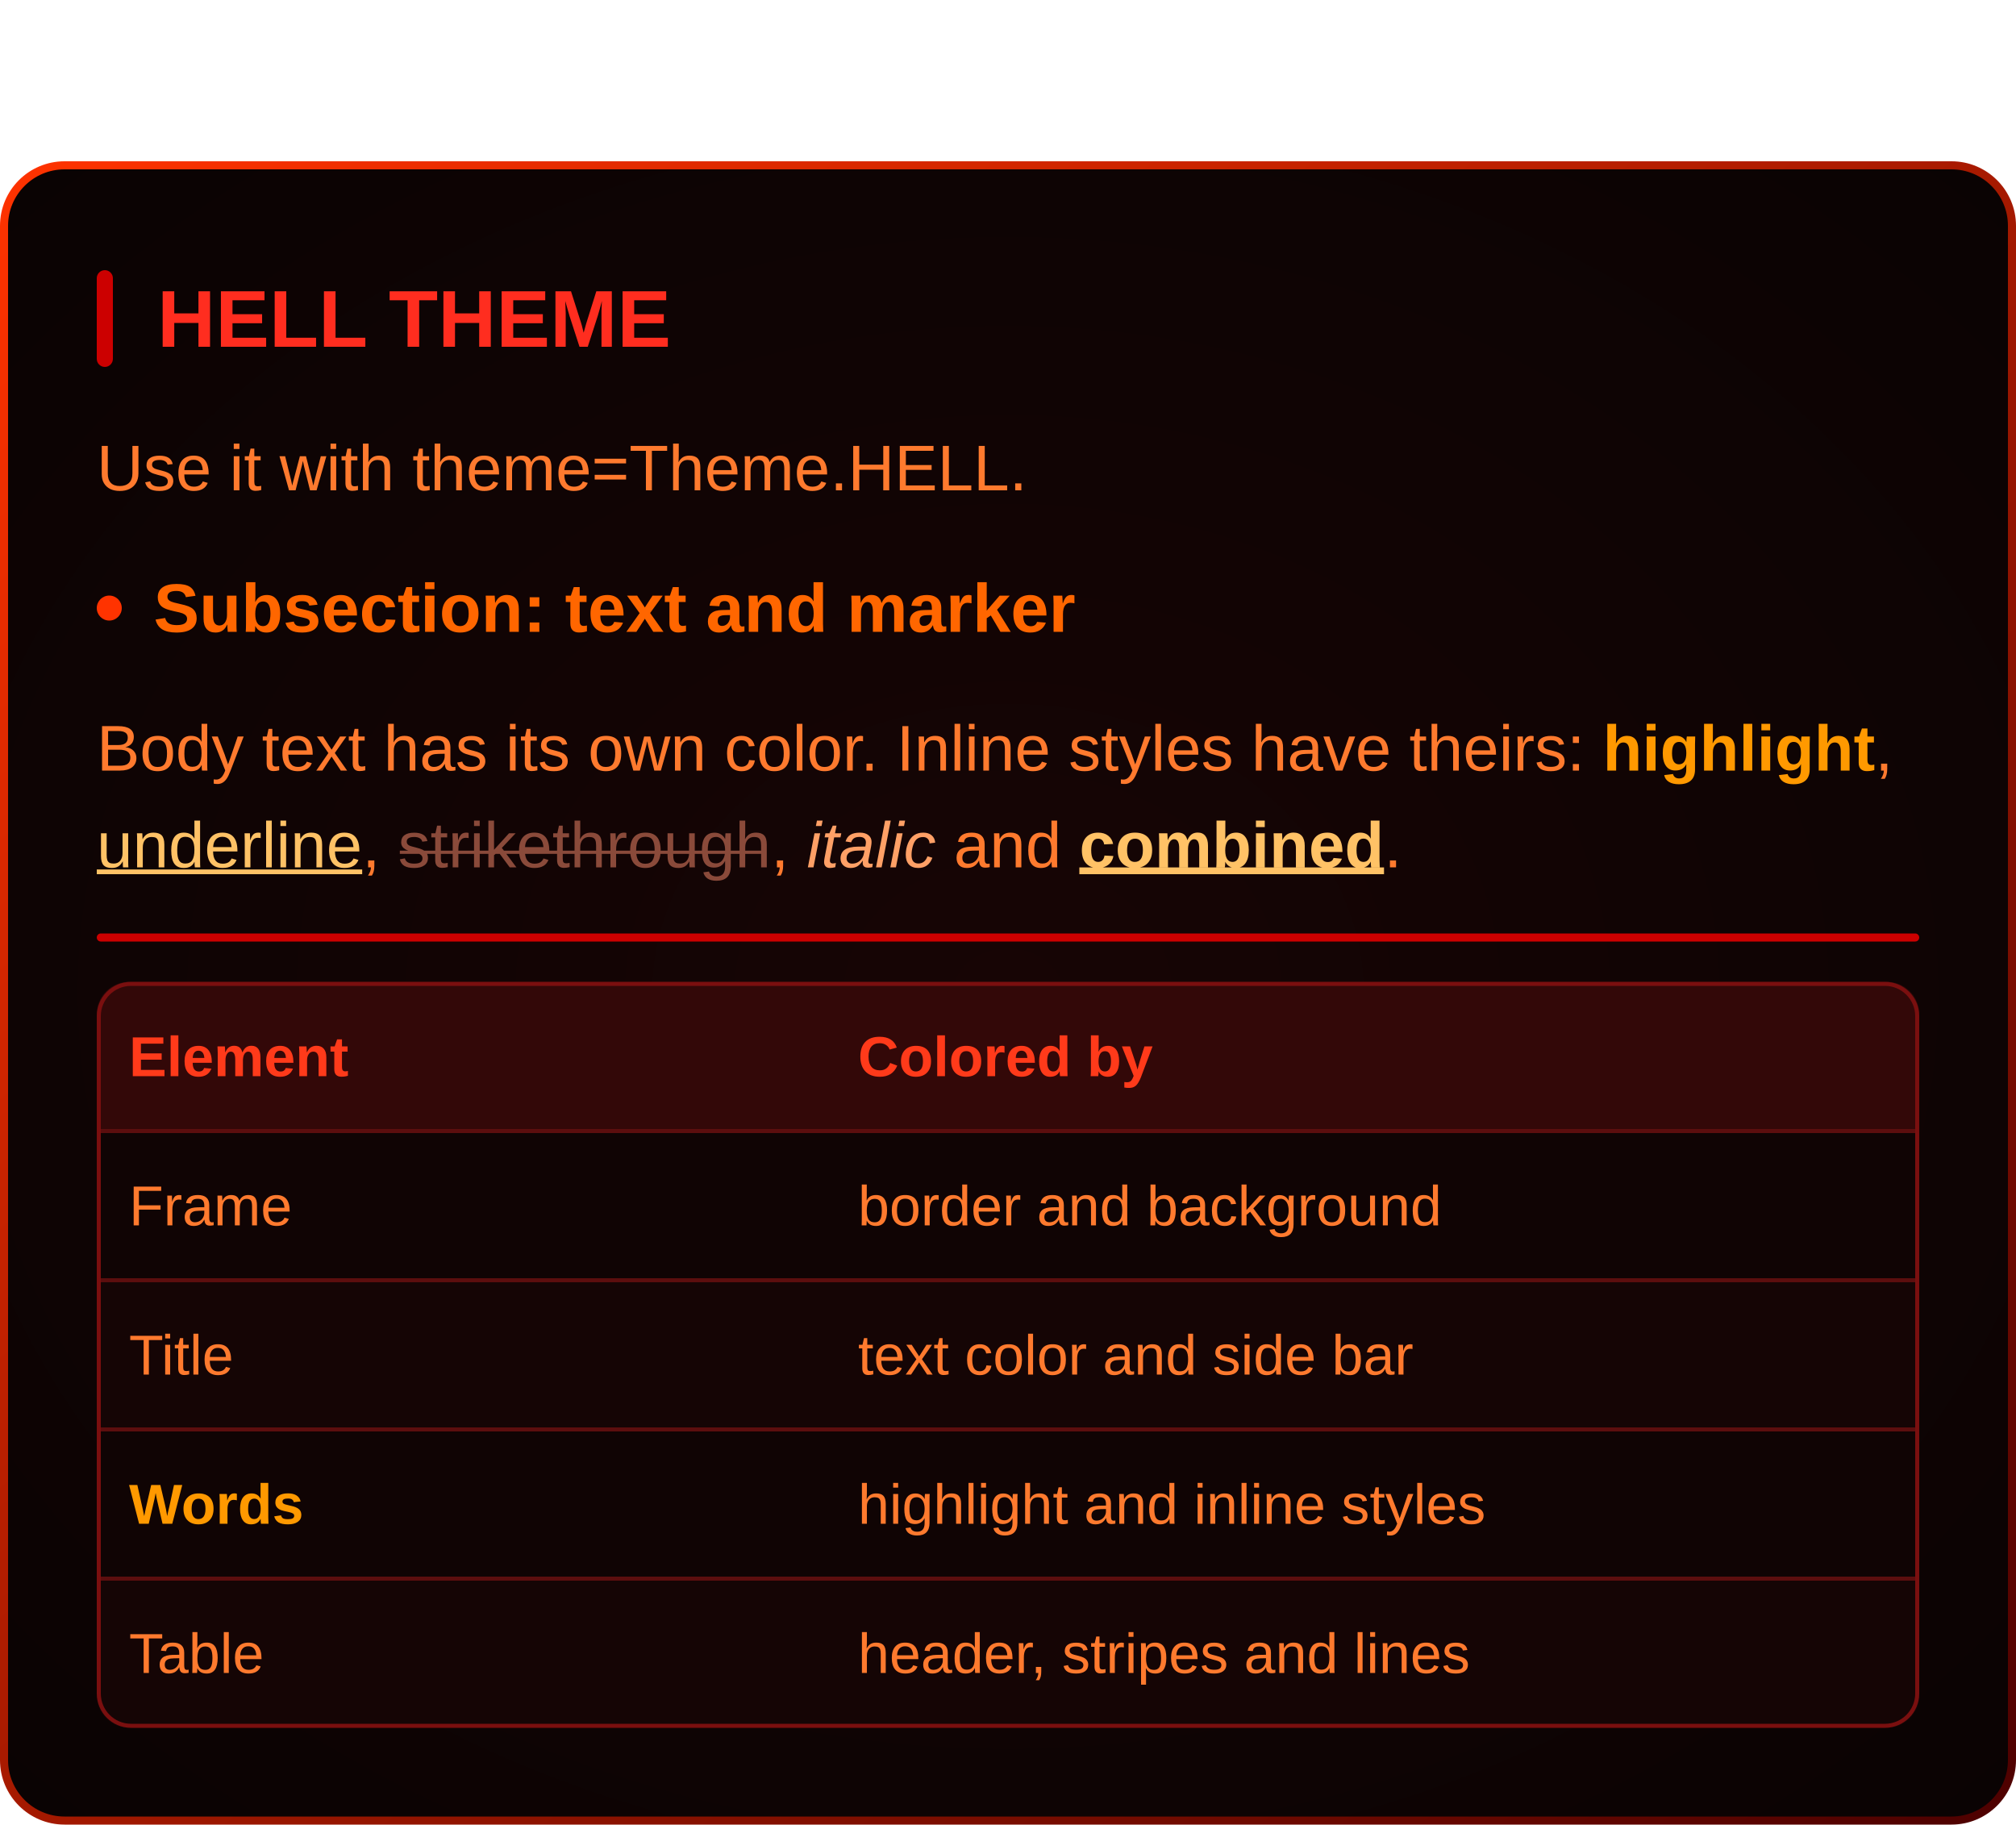
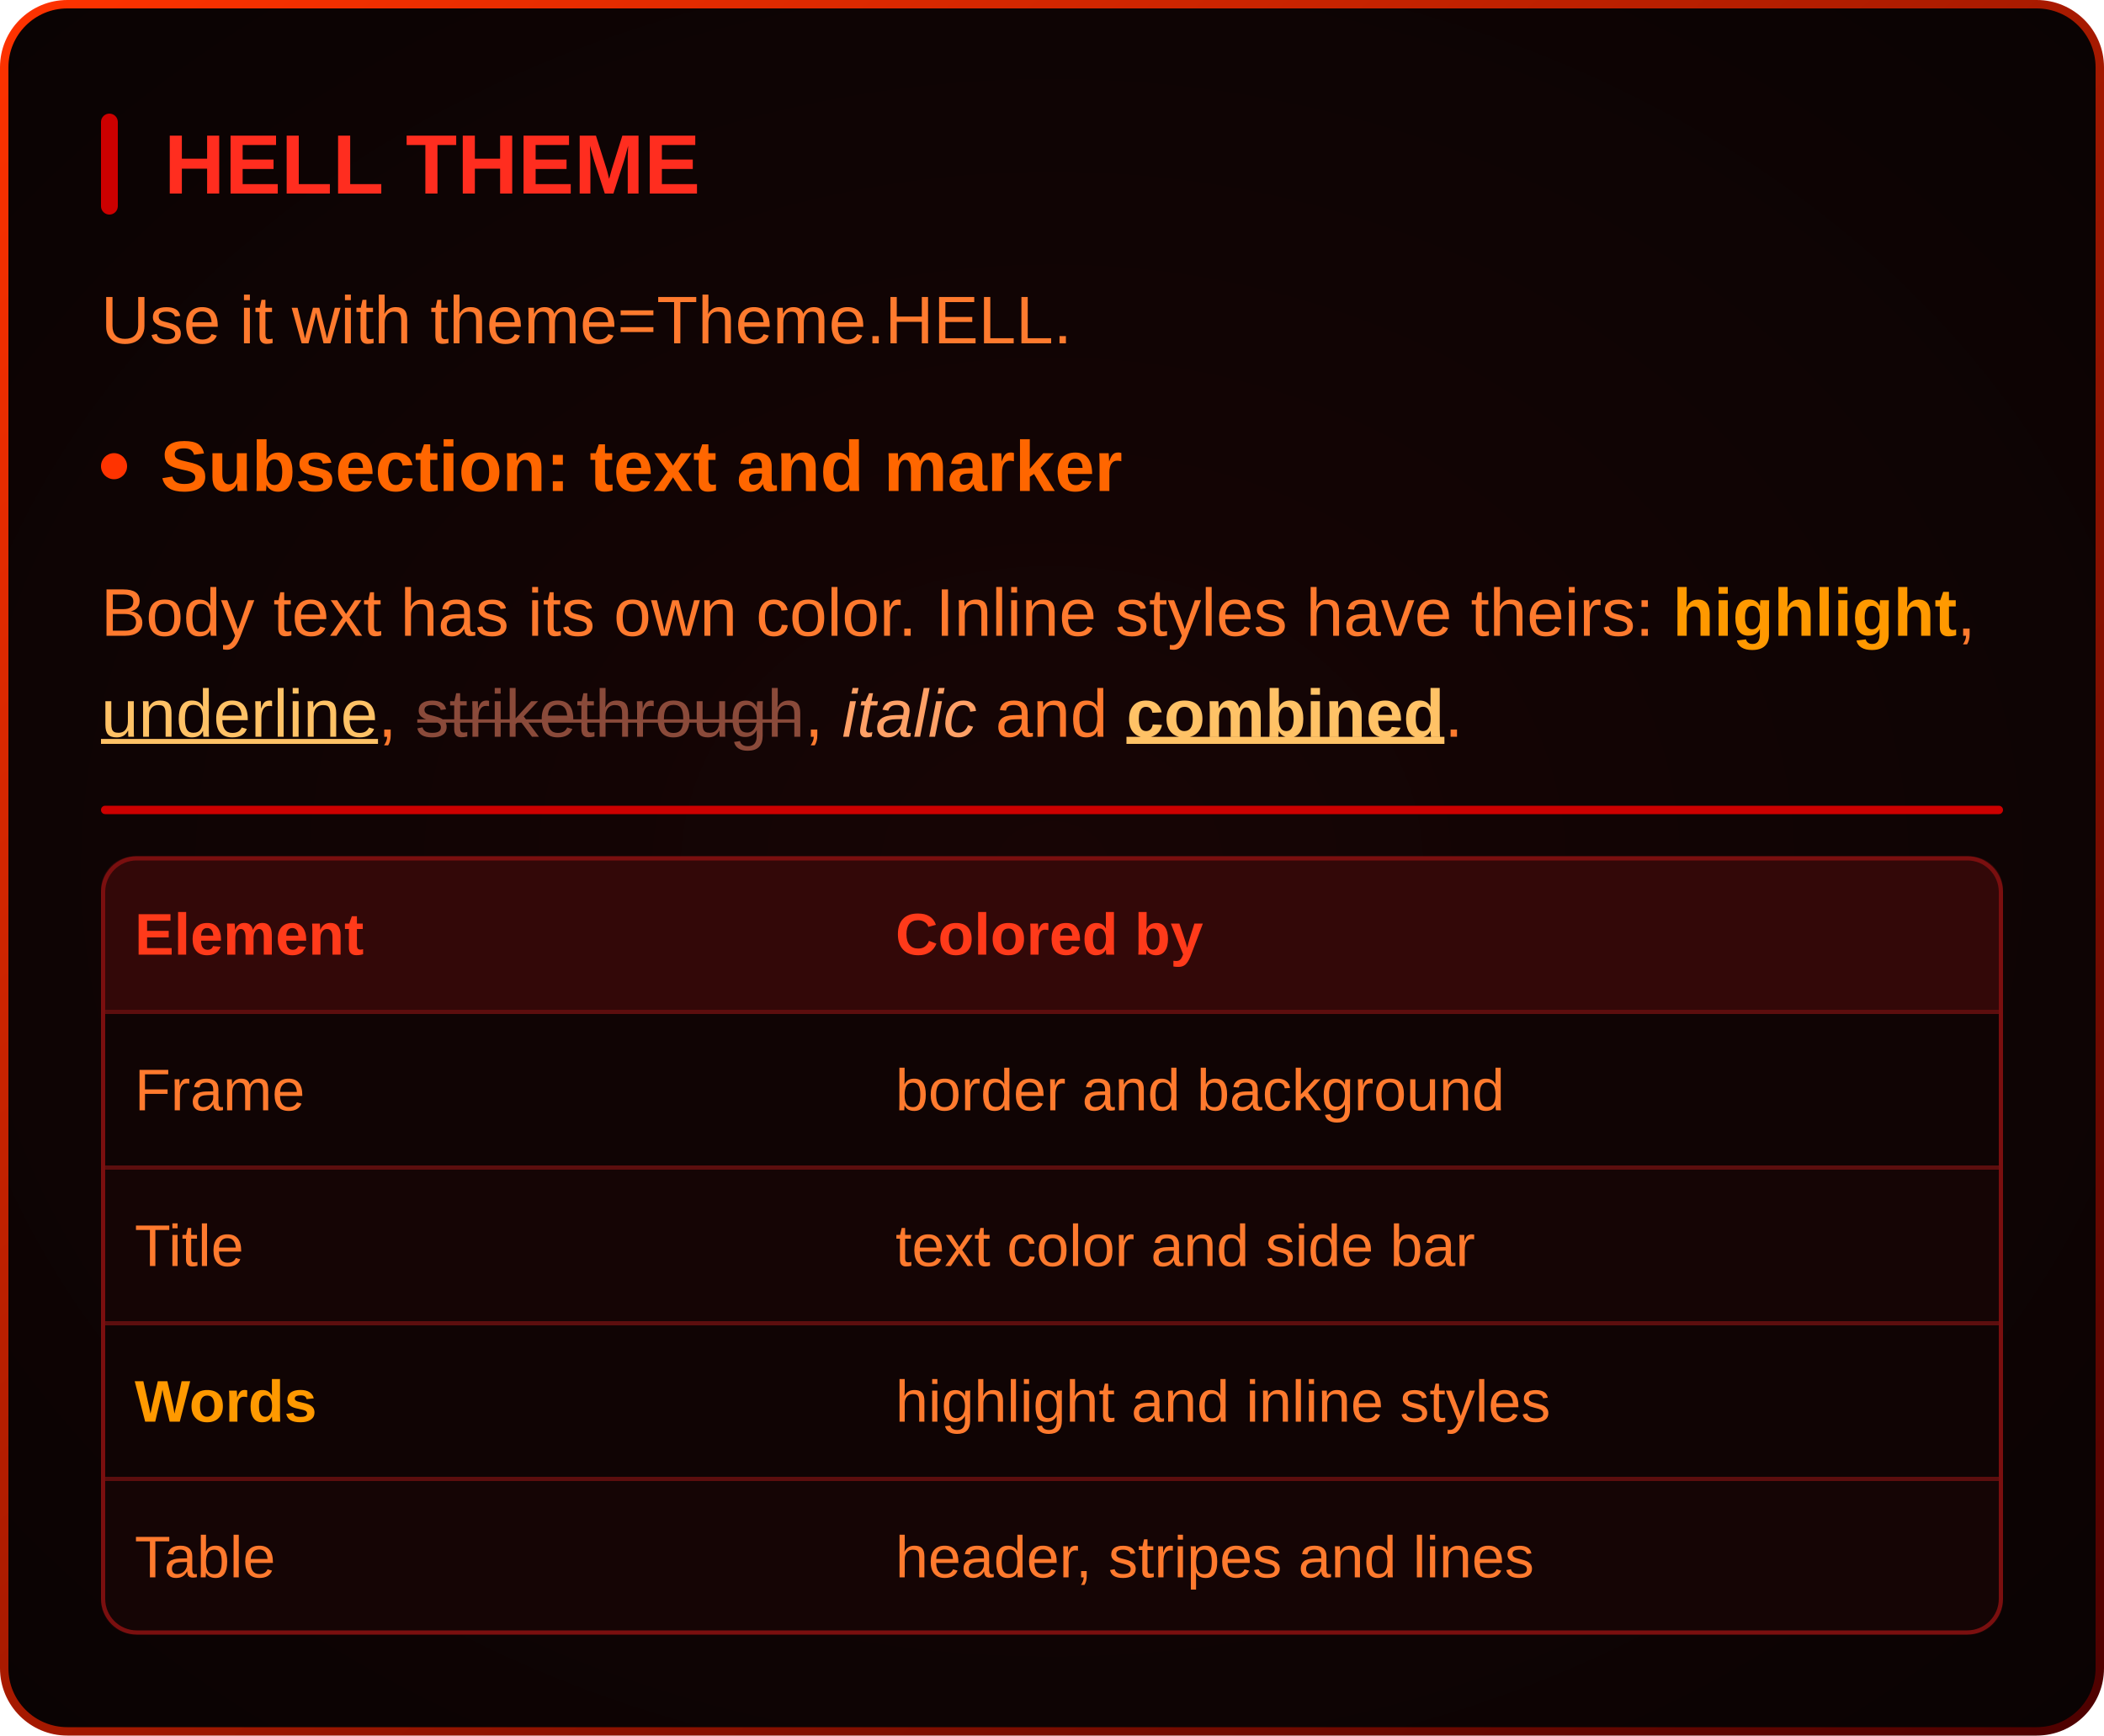
- <svg xmlns="http://www.w3.org/2000/svg" width="500" height="452.5" viewBox="0 0 500 452.5">
+ <svg xmlns="http://www.w3.org/2000/svg" width="500" height="412.5" viewBox="0 0 500 412.5">
  <style>
@keyframes drop-dc5e0af1 {
0% { opacity: 0; transform: translate(0px, -40px) scale(1); } 100% { opacity: 1; transform: translate(0px, 0px) scale(1); }
}
.drop-dc5e0af1 {
  animation: drop-dc5e0af1 0.8s cubic-bezier(0.22, 1, 0.36, 1) 0s 1 both;
  transform-box: fill-box;
  transform-origin: center;
}
@media (prefers-reduced-motion: reduce) {
  .drop-dc5e0af1 { animation: none; }
}
</style>
-   <g transform="translate(0 40)">
+   <g transform="translate(0 0)">
    <g class="drop-dc5e0af1">
      <defs>
        <radialGradient id="background" cx="0.5" cy="0.5" r="0.7">
          <stop offset="0" stop-color="#170505" />
          <stop offset="1" stop-color="#0A0303" />
        </radialGradient>
        <linearGradient id="border" x1="0" y1="0" x2="1" y2="1">
          <stop offset="0" stop-color="#FF3300" />
          <stop offset="1" stop-color="#4D0000" />
        </linearGradient>
      </defs>
      <rect x="1" y="1" width="498" height="410.5" rx="15" fill="url(#background)" stroke="none" stroke-width="2" />
      <rect x="1" y="1" width="498" height="410.5" rx="15" fill="none" stroke="url(#border)" stroke-width="2" />
      <g font-family="Arial, Helvetica, sans-serif">
        <rect x="24.0" y="27.0" width="4" height="24.0" rx="2" fill="#CC0000" />
        <text x="39.0" y="46.0" font-size="20" fill="#FF2D1F" font-weight="700">HELL THEME</text>
        <text x="24.0" y="81.6" font-size="16" fill="#FF7A2E">Use it with theme=Theme.HELL.</text>
        <circle cx="27.1" cy="110.8" r="3.1" fill="#FF3300" />
        <text x="38.1" y="116.7" font-size="17" fill="#FF6600" font-weight="700">Subsection: text and marker</text>
        <text x="24.0" y="151.1" font-size="16" fill="#FF7A2E">Body text has its own color. Inline styles have theirs: <tspan fill="#FF9900" font-weight="700">highlight</tspan>,</text>
        <text x="24.0" y="175.1" font-size="16" fill="#FF7A2E">
          <tspan fill="#FFC266" text-decoration="underline">underline</tspan>, <tspan fill="#8A4A3A" text-decoration="line-through">strikethrough</tspan>, <tspan fill="#FFA066" font-style="italic">italic</tspan> and <tspan fill="#FFC266" font-weight="700" text-decoration="underline">combined</tspan>.</text>
        <rect x="24.0" y="191.5" width="452.0" height="2" rx="1" fill="#CC0000" />
        <clipPath id="table-clip-24-204">
          <rect x="24.0" y="203.5" width="452.0" height="185.0" rx="8" />
        </clipPath>
        <g clip-path="url(#table-clip-24-204)">
          <rect x="24.0" y="203.5" width="452.0" height="185.0" fill="#100404" />
          <rect x="24.0" y="203.5" width="452.0" height="37.0" fill="#330808" />
          <rect x="24.0" y="277.5" width="452.0" height="37.0" fill="#150505" />
          <rect x="24.0" y="351.5" width="452.0" height="37.0" fill="#150505" />
        </g>
        <line x1="24.0" y1="240.5" x2="476.0" y2="240.5" stroke="#5C0E0E" stroke-width="1" />
        <line x1="24.0" y1="277.5" x2="476.0" y2="277.5" stroke="#5C0E0E" stroke-width="1" />
        <line x1="24.0" y1="314.5" x2="476.0" y2="314.5" stroke="#5C0E0E" stroke-width="1" />
        <line x1="24.0" y1="351.5" x2="476.0" y2="351.5" stroke="#5C0E0E" stroke-width="1" />
        <text x="32.0" y="226.9" font-size="14" fill="#FF3A1A" font-weight="700">Element</text>
        <text x="212.8" y="226.9" font-size="14" fill="#FF3A1A" font-weight="700">Colored by</text>
        <text x="32.0" y="263.9" font-size="14" fill="#FF7A2E">Frame</text>
        <text x="212.8" y="263.9" font-size="14" fill="#FF7A2E">border and background</text>
        <text x="32.0" y="300.9" font-size="14" fill="#FF7A2E">Title</text>
        <text x="212.8" y="300.9" font-size="14" fill="#FF7A2E">text color and side bar</text>
        <text x="32.0" y="337.9" font-size="14" fill="#FF7A2E">
          <tspan fill="#FF9900" font-weight="700">Words</tspan>
        </text>
        <text x="212.8" y="337.9" font-size="14" fill="#FF7A2E">highlight and inline styles</text>
        <text x="32.0" y="374.9" font-size="14" fill="#FF7A2E">Table</text>
        <text x="212.8" y="374.9" font-size="14" fill="#FF7A2E">header, stripes and lines</text>
        <rect x="24.5" y="204.0" width="451.0" height="184.0" rx="8" fill="none" stroke="#7A0F0F" stroke-width="1" />
      </g>
    </g>
  </g>
</svg>
